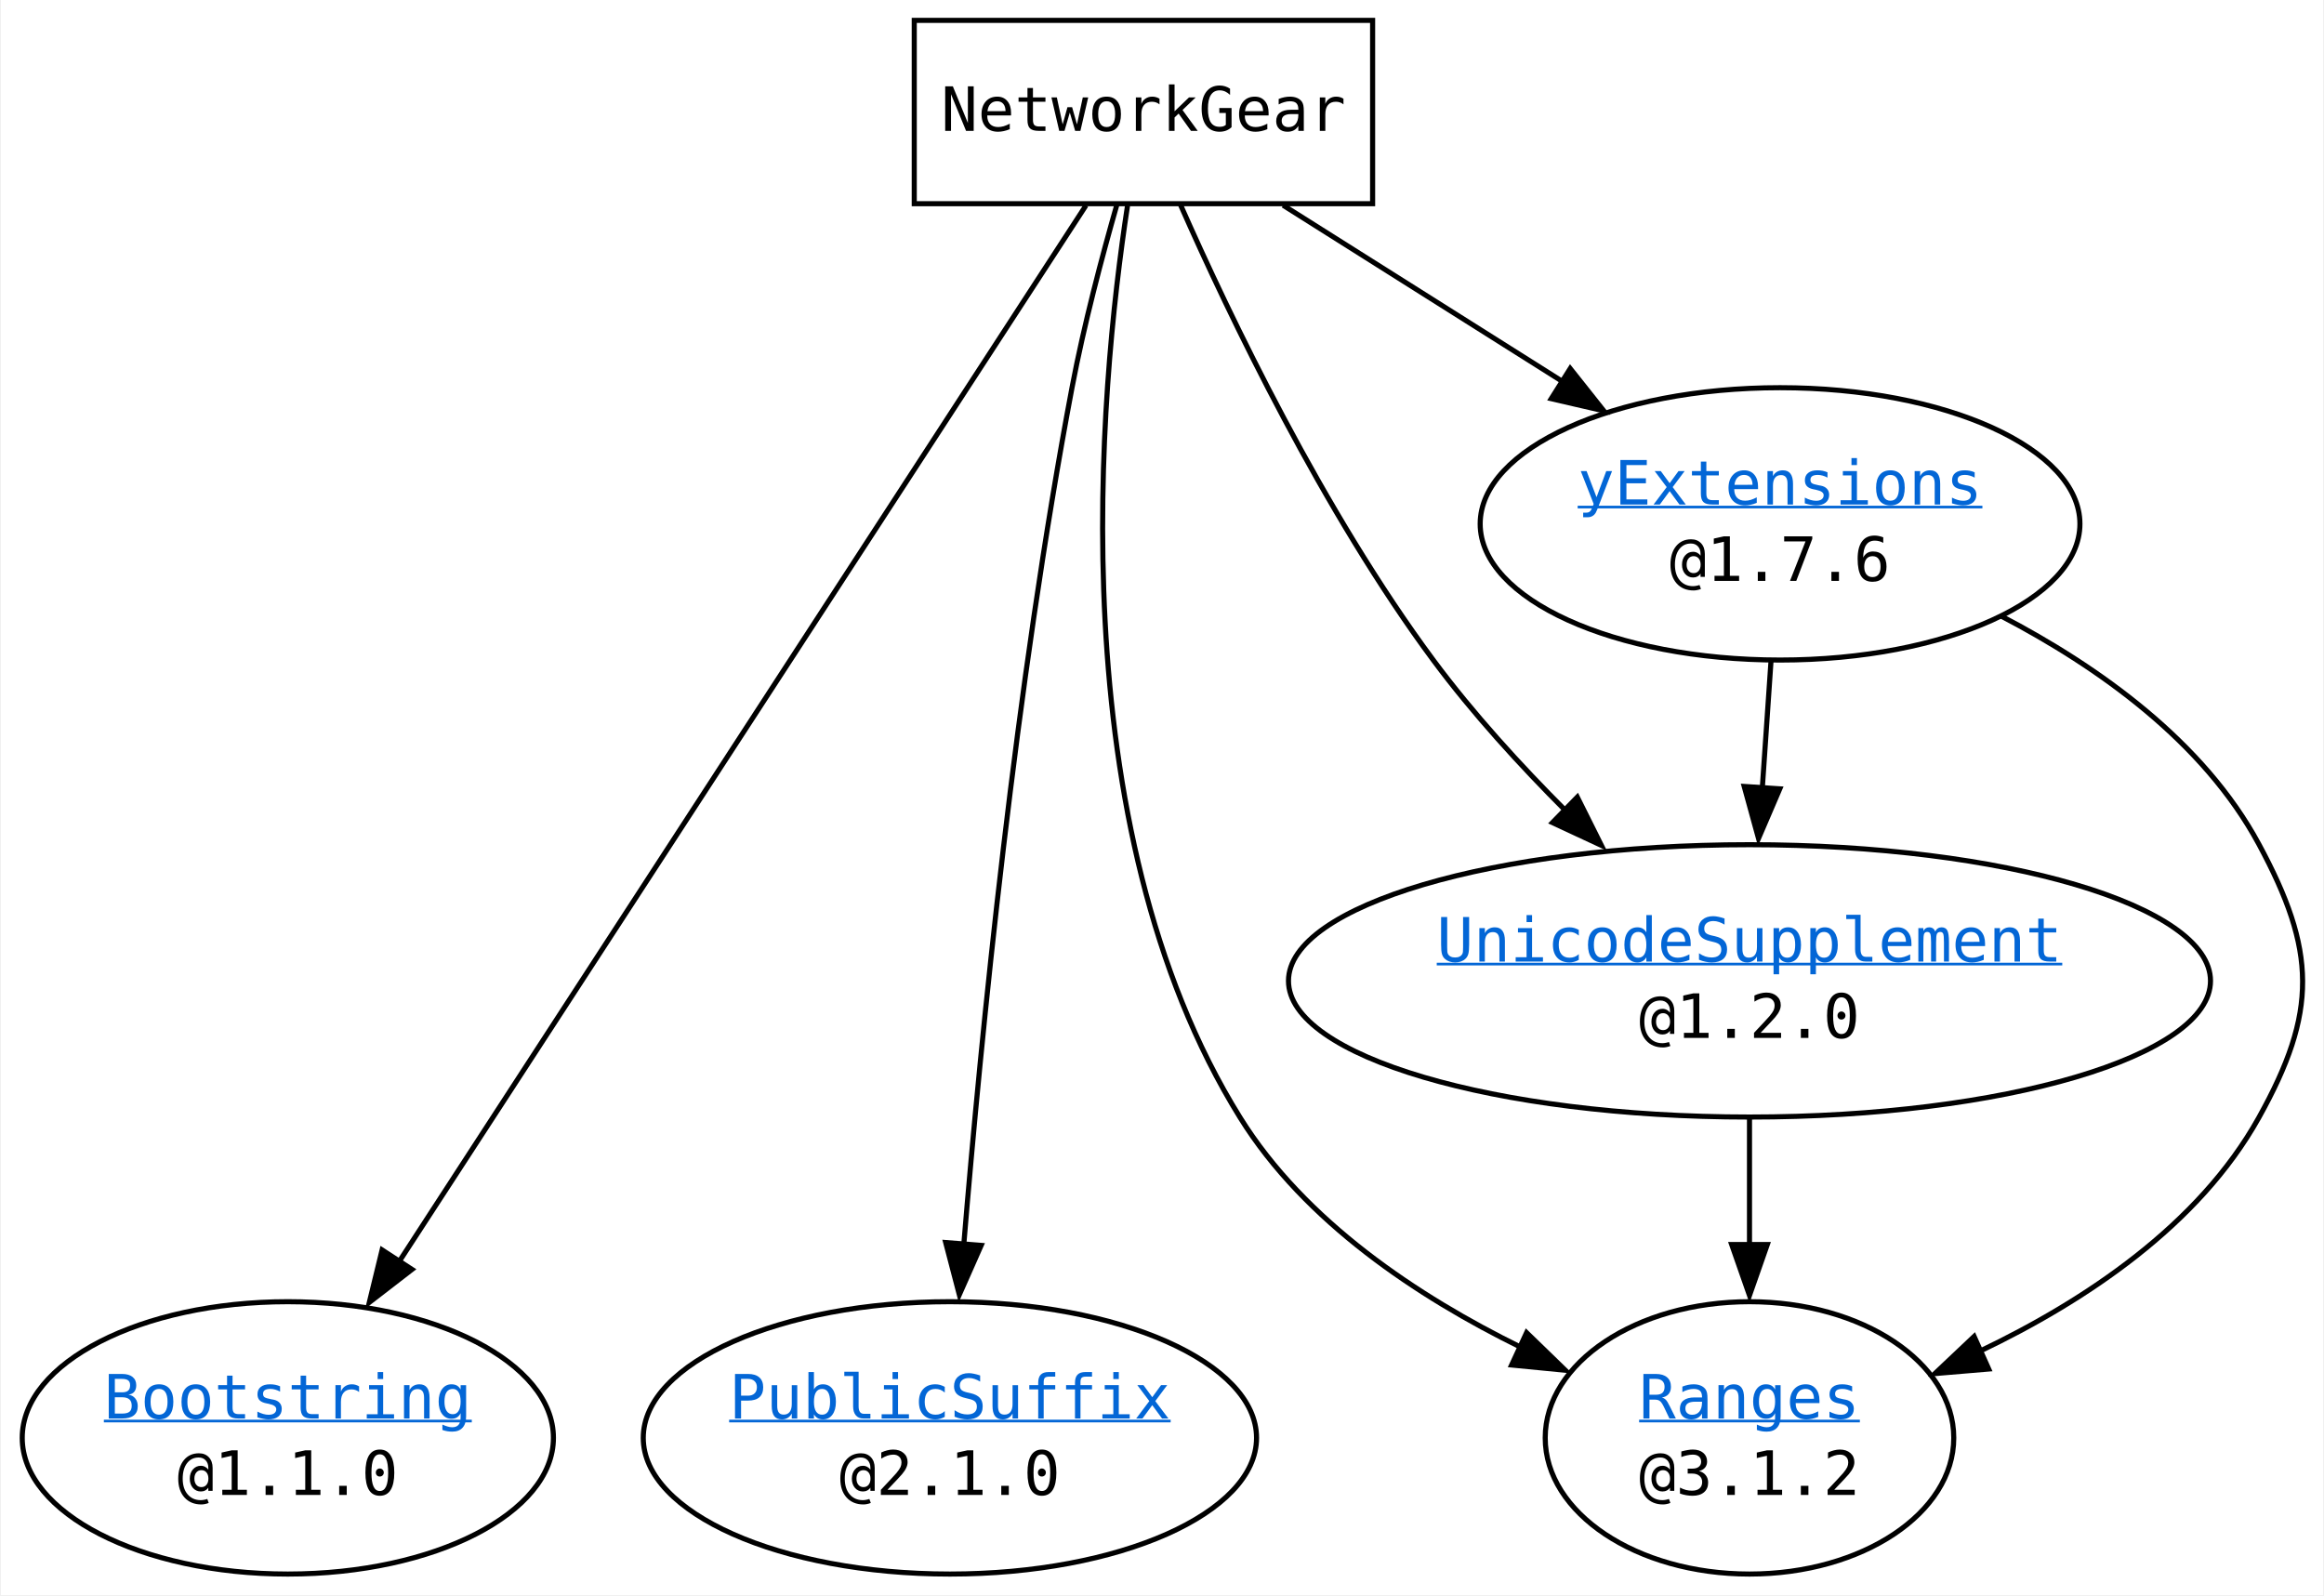
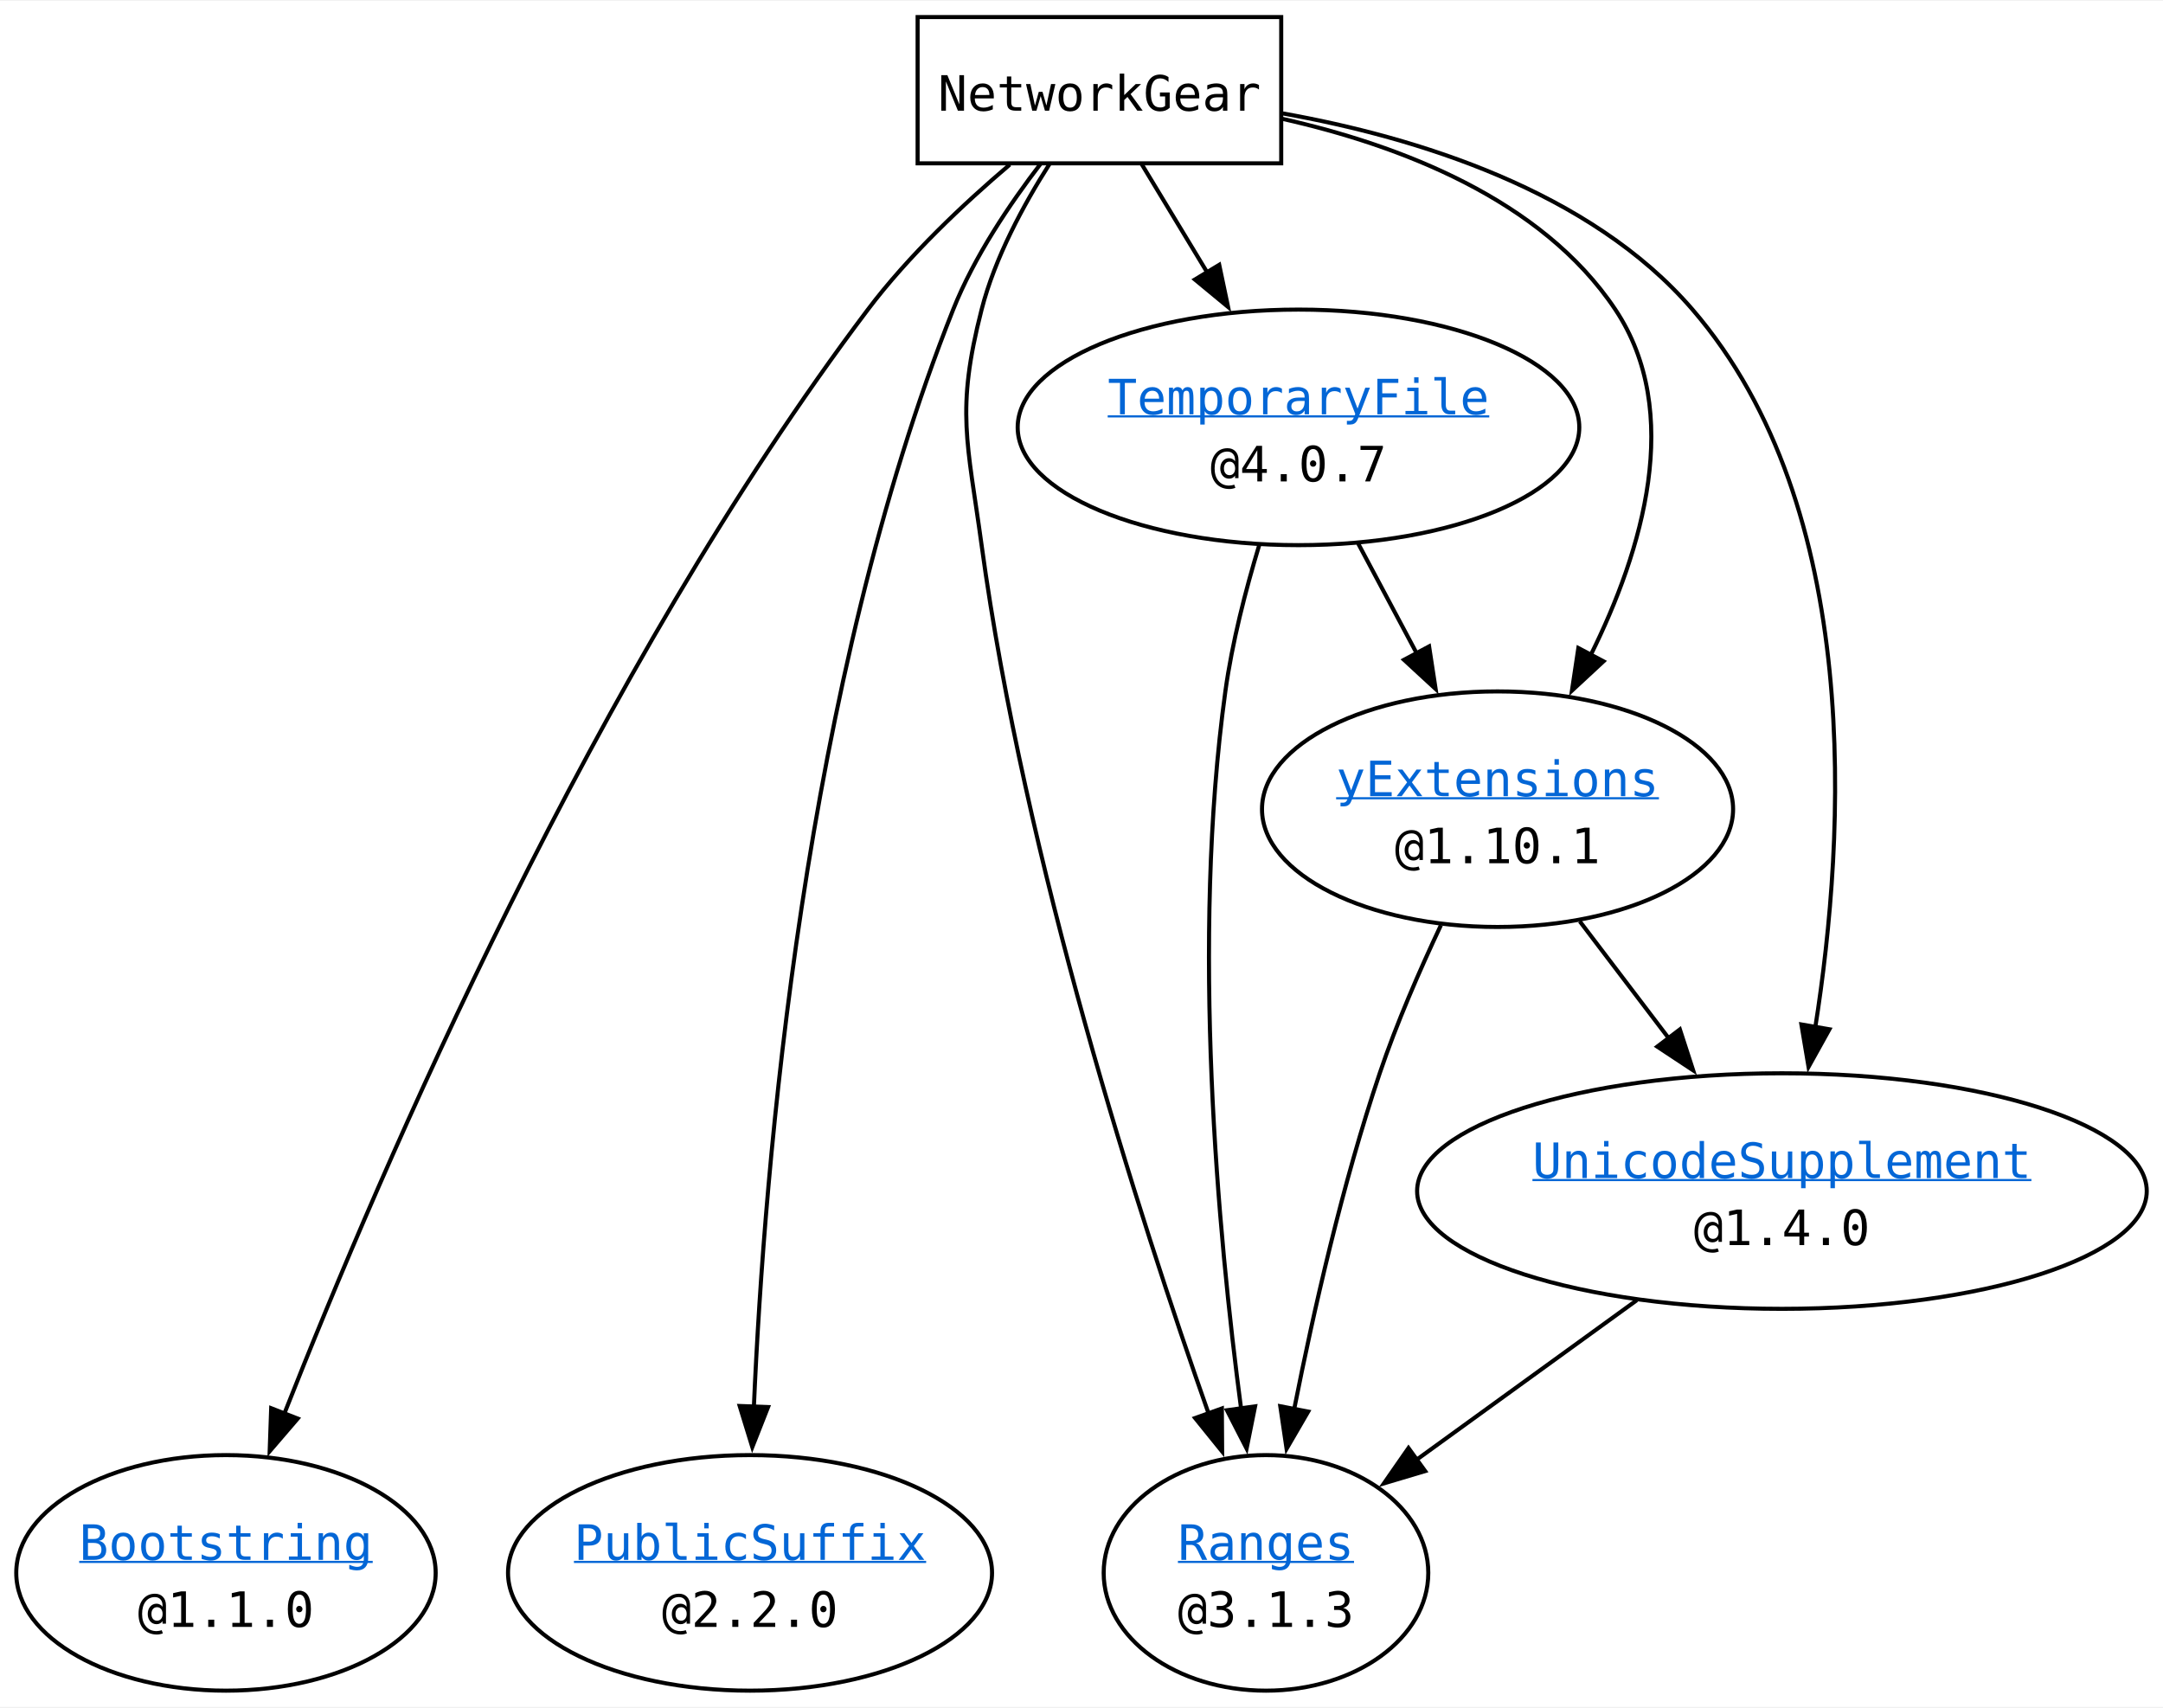
- <svg xmlns="http://www.w3.org/2000/svg" xmlns:xlink="http://www.w3.org/1999/xlink" width="456pt" height="313pt" viewBox="0.00 0.00 455.95 313.22">
+ <svg xmlns="http://www.w3.org/2000/svg" xmlns:xlink="http://www.w3.org/1999/xlink" width="532pt" height="420pt" viewBox="0.00 0.00 532.42 419.93">
  <style>
a.external_repository_anchor {
  fill: #0366d6;
  text-decoration: underline;
}
</style>
-   <g id="graph0" class="graph" transform="scale(1 1) rotate(0) translate(4 309.22)">
-     <polygon fill="white" stroke="none" points="-4,4 -4,-309.22 451.95,-309.22 451.95,4 -4,4" />
+   <g id="graph0" class="graph" transform="scale(1 1) rotate(0) translate(4 415.93)">
+     <polygon fill="white" stroke="none" points="-4,4 -4,-415.93 528.42,-415.93 528.42,4 -4,4" />
    <g id="node1" class="node">
-       <ellipse fill="none" stroke="black" cx="52.33" cy="-26.87" rx="52.15" ry="26.74" />
-       <text text-anchor="middle" x="52.33" y="-30.67" font-family="monospace" font-size="12px">
+       <ellipse fill="none" stroke="black" cx="51.62" cy="-28.99" rx="51.62" ry="28.99" />
+       <text text-anchor="middle" x="51.62" y="-32.19" font-family="monospace" font-size="12px">
        <a href="https://github.com/YOCKOW/SwiftBootstring.git" xlink:href="https://github.com/YOCKOW/SwiftBootstring.git" class="external_repository_anchor">Bootstring</a>
      </text>
-       <text text-anchor="middle" x="52.33" y="-15.67" font-family="monospace" font-size="12px">@1.1.0</text>
+       <text text-anchor="middle" x="51.62" y="-15.69" font-family="monospace" font-size="12px">@1.1.0</text>
    </g>
    <g id="node2" class="node">
-       <polygon fill="none" stroke="black" points="265.33,-305.22 175.33,-305.22 175.33,-269.22 265.33,-269.22 265.33,-305.22" />
-       <text text-anchor="middle" x="220.33" y="-283.52" font-family="monospace" font-size="12px">NetworkGear</text>
+       <polygon fill="none" stroke="black" points="311.37,-411.93 221.87,-411.93 221.87,-375.93 311.37,-375.93 311.37,-411.93" />
+       <text text-anchor="middle" x="266.62" y="-388.88" font-family="monospace" font-size="12px">NetworkGear</text>
    </g>
    <g id="edge1" class="edge">
-       <path fill="none" stroke="black" d="M209.04,-268.87C181.5,-226.52 110.46,-117.27 74.25,-61.58" />
-       <polygon fill="black" stroke="black" points="76.71,-59.95 68.33,-53.48 70.84,-63.77 76.71,-59.95" />
+       <path fill="none" stroke="black" d="M244.56,-375.62C233.18,-365.95 219.63,-353.2 209.62,-339.93 142.48,-250.98 90.04,-129.24 65.99,-68.19" />
+       <polygon fill="black" stroke="black" points="69.28,-66.97 62.38,-58.93 62.75,-69.52 69.28,-66.97" />
    </g>
    <g id="node3" class="node">
-       <ellipse fill="none" stroke="black" cx="182.33" cy="-26.87" rx="60.21" ry="26.74" />
-       <text text-anchor="middle" x="182.33" y="-30.67" font-family="monospace" font-size="12px">
+       <ellipse fill="none" stroke="black" cx="180.62" cy="-28.99" rx="59.57" ry="28.99" />
+       <text text-anchor="middle" x="180.62" y="-32.19" font-family="monospace" font-size="12px">
        <a href="https://github.com/YOCKOW/SwiftPublicSuffix.git" xlink:href="https://github.com/YOCKOW/SwiftPublicSuffix.git" class="external_repository_anchor">PublicSuffix</a>
      </text>
-       <text text-anchor="middle" x="182.33" y="-15.67" font-family="monospace" font-size="12px">@2.1.0</text>
+       <text text-anchor="middle" x="180.62" y="-15.69" font-family="monospace" font-size="12px">@2.2.0</text>
    </g>
    <g id="edge2" class="edge">
-       <path fill="none" stroke="black" d="M215.16,-269.18C212.2,-258.85 208.63,-245.38 206.33,-233.22 195.27,-174.87 188.48,-106.18 185.06,-64.87" />
-       <polygon fill="black" stroke="black" points="188.47,-64.67 184.18,-54.98 181.5,-65.23 188.47,-64.67" />
+       <path fill="none" stroke="black" d="M252.2,-375.89C244.6,-366 235.8,-352.96 230.62,-339.93 194.01,-247.81 184.18,-130.15 181.56,-69.73" />
+       <polygon fill="black" stroke="black" points="185.06,-69.8 181.18,-59.95 178.07,-70.07 185.06,-69.8" />
    </g>
    <g id="node4" class="node">
-       <ellipse fill="none" stroke="black" cx="339.33" cy="-26.87" rx="40.11" ry="26.74" />
-       <text text-anchor="middle" x="339.33" y="-30.67" font-family="monospace" font-size="12px">
+       <ellipse fill="none" stroke="black" cx="307.62" cy="-28.99" rx="39.95" ry="28.99" />
+       <text text-anchor="middle" x="307.62" y="-32.19" font-family="monospace" font-size="12px">
        <a href="https://github.com/YOCKOW/SwiftRanges.git" xlink:href="https://github.com/YOCKOW/SwiftRanges.git" class="external_repository_anchor">Ranges</a>
      </text>
-       <text text-anchor="middle" x="339.33" y="-15.67" font-family="monospace" font-size="12px">@3.1.2</text>
+       <text text-anchor="middle" x="307.62" y="-15.69" font-family="monospace" font-size="12px">@3.1.3</text>
    </g>
    <g id="edge3" class="edge">
-       <path fill="none" stroke="black" d="M217.21,-268.86C211.64,-232.51 203.66,-147.06 239.33,-89.74 252.02,-69.33 274.19,-54.61 294.44,-44.66" />
-       <polygon fill="black" stroke="black" points="295.56,-47.53 303.17,-40.15 292.62,-41.18 295.56,-47.53" />
+       <path fill="none" stroke="black" d="M254.31,-375.72C247.97,-365.77 240.89,-352.73 237.62,-339.93 231.23,-314.96 234.14,-307.48 237.62,-281.95 248.2,-204.33 276.32,-116.87 293.53,-68.11" />
+       <polygon fill="black" stroke="black" points="296.76,-69.46 296.83,-58.86 290.17,-67.1 296.76,-69.46" />
    </g>
    <g id="node5" class="node">
-       <ellipse fill="none" stroke="black" cx="339.33" cy="-116.61" rx="90.52" ry="26.74" />
-       <text text-anchor="middle" x="339.33" y="-120.41" font-family="monospace" font-size="12px">
+       <ellipse fill="none" stroke="black" cx="315.62" cy="-310.94" rx="69.12" ry="28.99" />
+       <text text-anchor="middle" x="315.62" y="-314.14" font-family="monospace" font-size="12px">
+         <a href="https://github.com/YOCKOW/SwiftTemporaryFile.git" xlink:href="https://github.com/YOCKOW/SwiftTemporaryFile.git" class="external_repository_anchor">TemporaryFile</a>
+       </text>
+       <text text-anchor="middle" x="315.62" y="-297.64" font-family="monospace" font-size="12px">@4.0.7</text>
+     </g>
+     <g id="edge4" class="edge">
+       <path fill="none" stroke="black" d="M277.01,-375.75C281.76,-367.9 287.59,-358.26 293.27,-348.88" />
+       <polygon fill="black" stroke="black" points="296.11,-350.95 298.29,-340.58 290.12,-347.33 296.11,-350.95" />
+     </g>
+     <g id="node6" class="node">
+       <ellipse fill="none" stroke="black" cx="434.62" cy="-122.97" rx="89.8" ry="28.99" />
+       <text text-anchor="middle" x="434.62" y="-126.17" font-family="monospace" font-size="12px">
        <a href="https://github.com/YOCKOW/SwiftUnicodeSupplement.git" xlink:href="https://github.com/YOCKOW/SwiftUnicodeSupplement.git" class="external_repository_anchor">UnicodeSupplement</a>
      </text>
-       <text text-anchor="middle" x="339.33" y="-105.41" font-family="monospace" font-size="12px">@1.2.0</text>
+       <text text-anchor="middle" x="434.62" y="-109.67" font-family="monospace" font-size="12px">@1.4.0</text>
    </g>
-     <g id="edge4" class="edge">
-       <path fill="none" stroke="black" d="M227.59,-269.04C237.25,-247.15 255.67,-208.66 277.33,-179.48 284.97,-169.19 294.3,-158.96 303.38,-149.88" />
-       <polygon fill="black" stroke="black" points="305.52,-152.7 310.25,-143.22 300.64,-147.69 305.52,-152.7" />
+     <g id="edge5" class="edge">
+       <path fill="none" stroke="black" d="M311.79,-388.21C344.55,-382.35 387.37,-369.25 412.62,-339.93 454.77,-291 450.34,-210.8 442.81,-163.13" />
+       <polygon fill="black" stroke="black" points="446.31,-162.79 441.17,-153.53 439.41,-163.98 446.31,-162.79" />
    </g>
-     <g id="node6" class="node">
-       <ellipse fill="none" stroke="black" cx="345.33" cy="-206.35" rx="58.88" ry="26.74" />
-       <text text-anchor="middle" x="345.33" y="-210.15" font-family="monospace" font-size="12px">
+     <g id="node7" class="node">
+       <ellipse fill="none" stroke="black" cx="364.62" cy="-216.96" rx="57.98" ry="28.99" />
+       <text text-anchor="middle" x="364.62" y="-220.16" font-family="monospace" font-size="12px">
        <a href="https://github.com/YOCKOW/ySwiftExtensions.git" xlink:href="https://github.com/YOCKOW/ySwiftExtensions.git" class="external_repository_anchor">yExtensions</a>
      </text>
-       <text text-anchor="middle" x="345.33" y="-195.15" font-family="monospace" font-size="12px">@1.7.6</text>
-     </g>
-     <g id="edge5" class="edge">
-       <path fill="none" stroke="black" d="M247.76,-268.91C263.79,-258.8 284.38,-245.81 302.51,-234.37" />
-       <polygon fill="black" stroke="black" points="304.13,-236.85 310.72,-228.55 300.4,-230.93 304.13,-236.85" />
+       <text text-anchor="middle" x="364.62" y="-203.66" font-family="monospace" font-size="12px">@1.10.1</text>
    </g>
    <g id="edge6" class="edge">
-       <path fill="none" stroke="black" d="M339.33,-89.76C339.33,-81.89 339.33,-73.08 339.33,-64.63" />
-       <polygon fill="black" stroke="black" points="342.83,-64.84 339.33,-54.84 335.83,-64.84 342.83,-64.84" />
+       <path fill="none" stroke="black" d="M311.67,-386.88C340.37,-380.43 375.47,-367.17 393.62,-339.93 410.48,-314.62 400.3,-280.59 387.56,-254.91" />
+       <polygon fill="black" stroke="black" points="390.7,-253.36 382.93,-246.15 384.51,-256.63 390.7,-253.36" />
    </g>
    <g id="edge7" class="edge">
-       <path fill="none" stroke="black" d="M388.78,-188.23C407.91,-178.25 428.48,-163.6 439.33,-143.48 450.66,-122.46 450.95,-110.6 439.33,-89.74 427.54,-68.59 405.21,-53.76 384.64,-43.93" />
-       <polygon fill="black" stroke="black" points="386.3,-40.39 375.74,-39.5 383.44,-46.78 386.3,-40.39" />
+       <path fill="none" stroke="black" d="M305.95,-281.94C302.6,-270.87 299.27,-257.95 297.62,-245.95 289.16,-184.64 295.75,-112.72 301.51,-69.29" />
+       <polygon fill="black" stroke="black" points="304.94,-69.98 302.85,-59.59 298.01,-69.02 304.94,-69.98" />
    </g>
    <g id="edge8" class="edge">
-       <path fill="none" stroke="black" d="M343.56,-179.5C343.02,-171.63 342.42,-162.82 341.84,-154.37" />
-       <polygon fill="black" stroke="black" points="345.28,-154.32 341.1,-144.58 338.29,-154.79 345.28,-154.32" />
+       <path fill="none" stroke="black" d="M330.32,-282.34C334.87,-273.81 339.95,-264.26 344.79,-255.18" />
+       <polygon fill="black" stroke="black" points="347.77,-257.03 349.38,-246.55 341.59,-253.73 347.77,-257.03" />
+     </g>
+     <g id="edge9" class="edge">
+       <path fill="none" stroke="black" d="M398.9,-96.11C381.94,-83.82 361.69,-69.15 344.57,-56.75" />
+       <polygon fill="black" stroke="black" points="346.8,-54.05 336.65,-51.02 342.7,-59.72 346.8,-54.05" />
+     </g>
+     <g id="edge10" class="edge">
+       <path fill="none" stroke="black" d="M350.68,-188.41C345.44,-177.29 339.75,-164.22 335.62,-151.97 326.48,-124.9 319.34,-93.46 314.56,-69.28" />
+       <polygon fill="black" stroke="black" points="318.01,-68.69 312.69,-59.53 311.14,-70.01 318.01,-68.69" />
+     </g>
+     <g id="edge11" class="edge">
+       <path fill="none" stroke="black" d="M384.87,-189.35C391.72,-180.34 399.5,-170.12 406.83,-160.48" />
+       <polygon fill="black" stroke="black" points="409.5,-162.76 412.77,-152.68 403.93,-158.52 409.5,-162.76" />
    </g>
  </g>
</svg>
